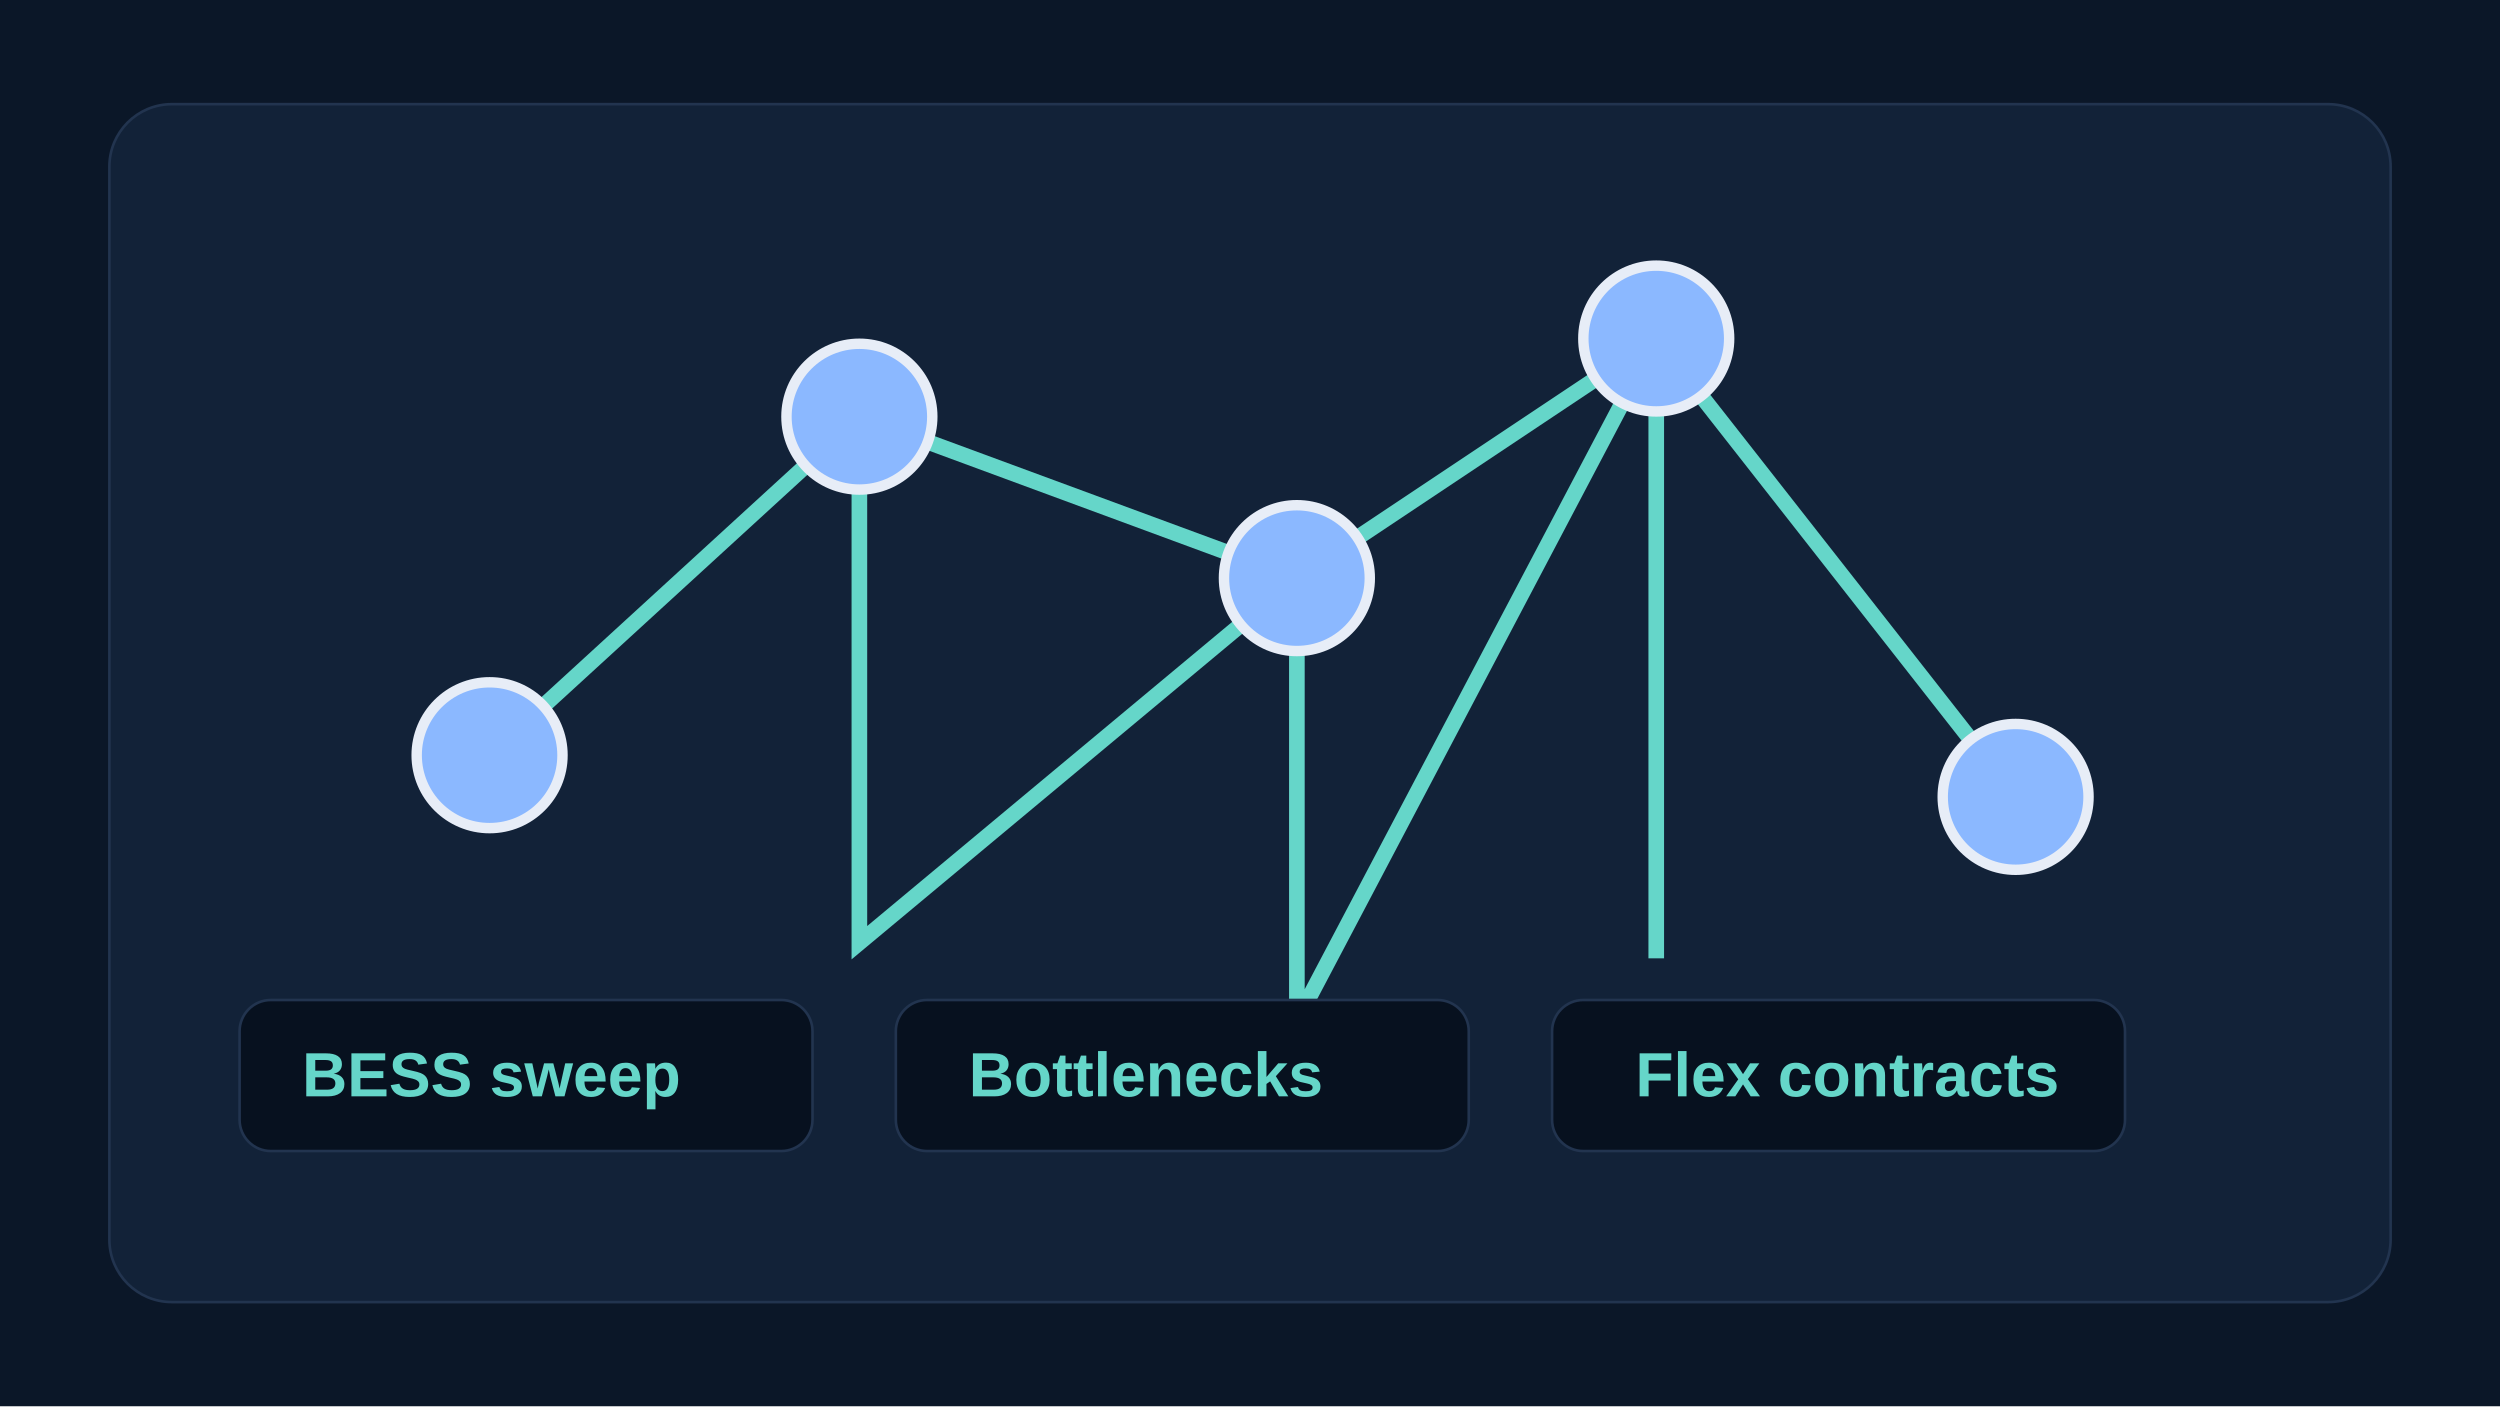
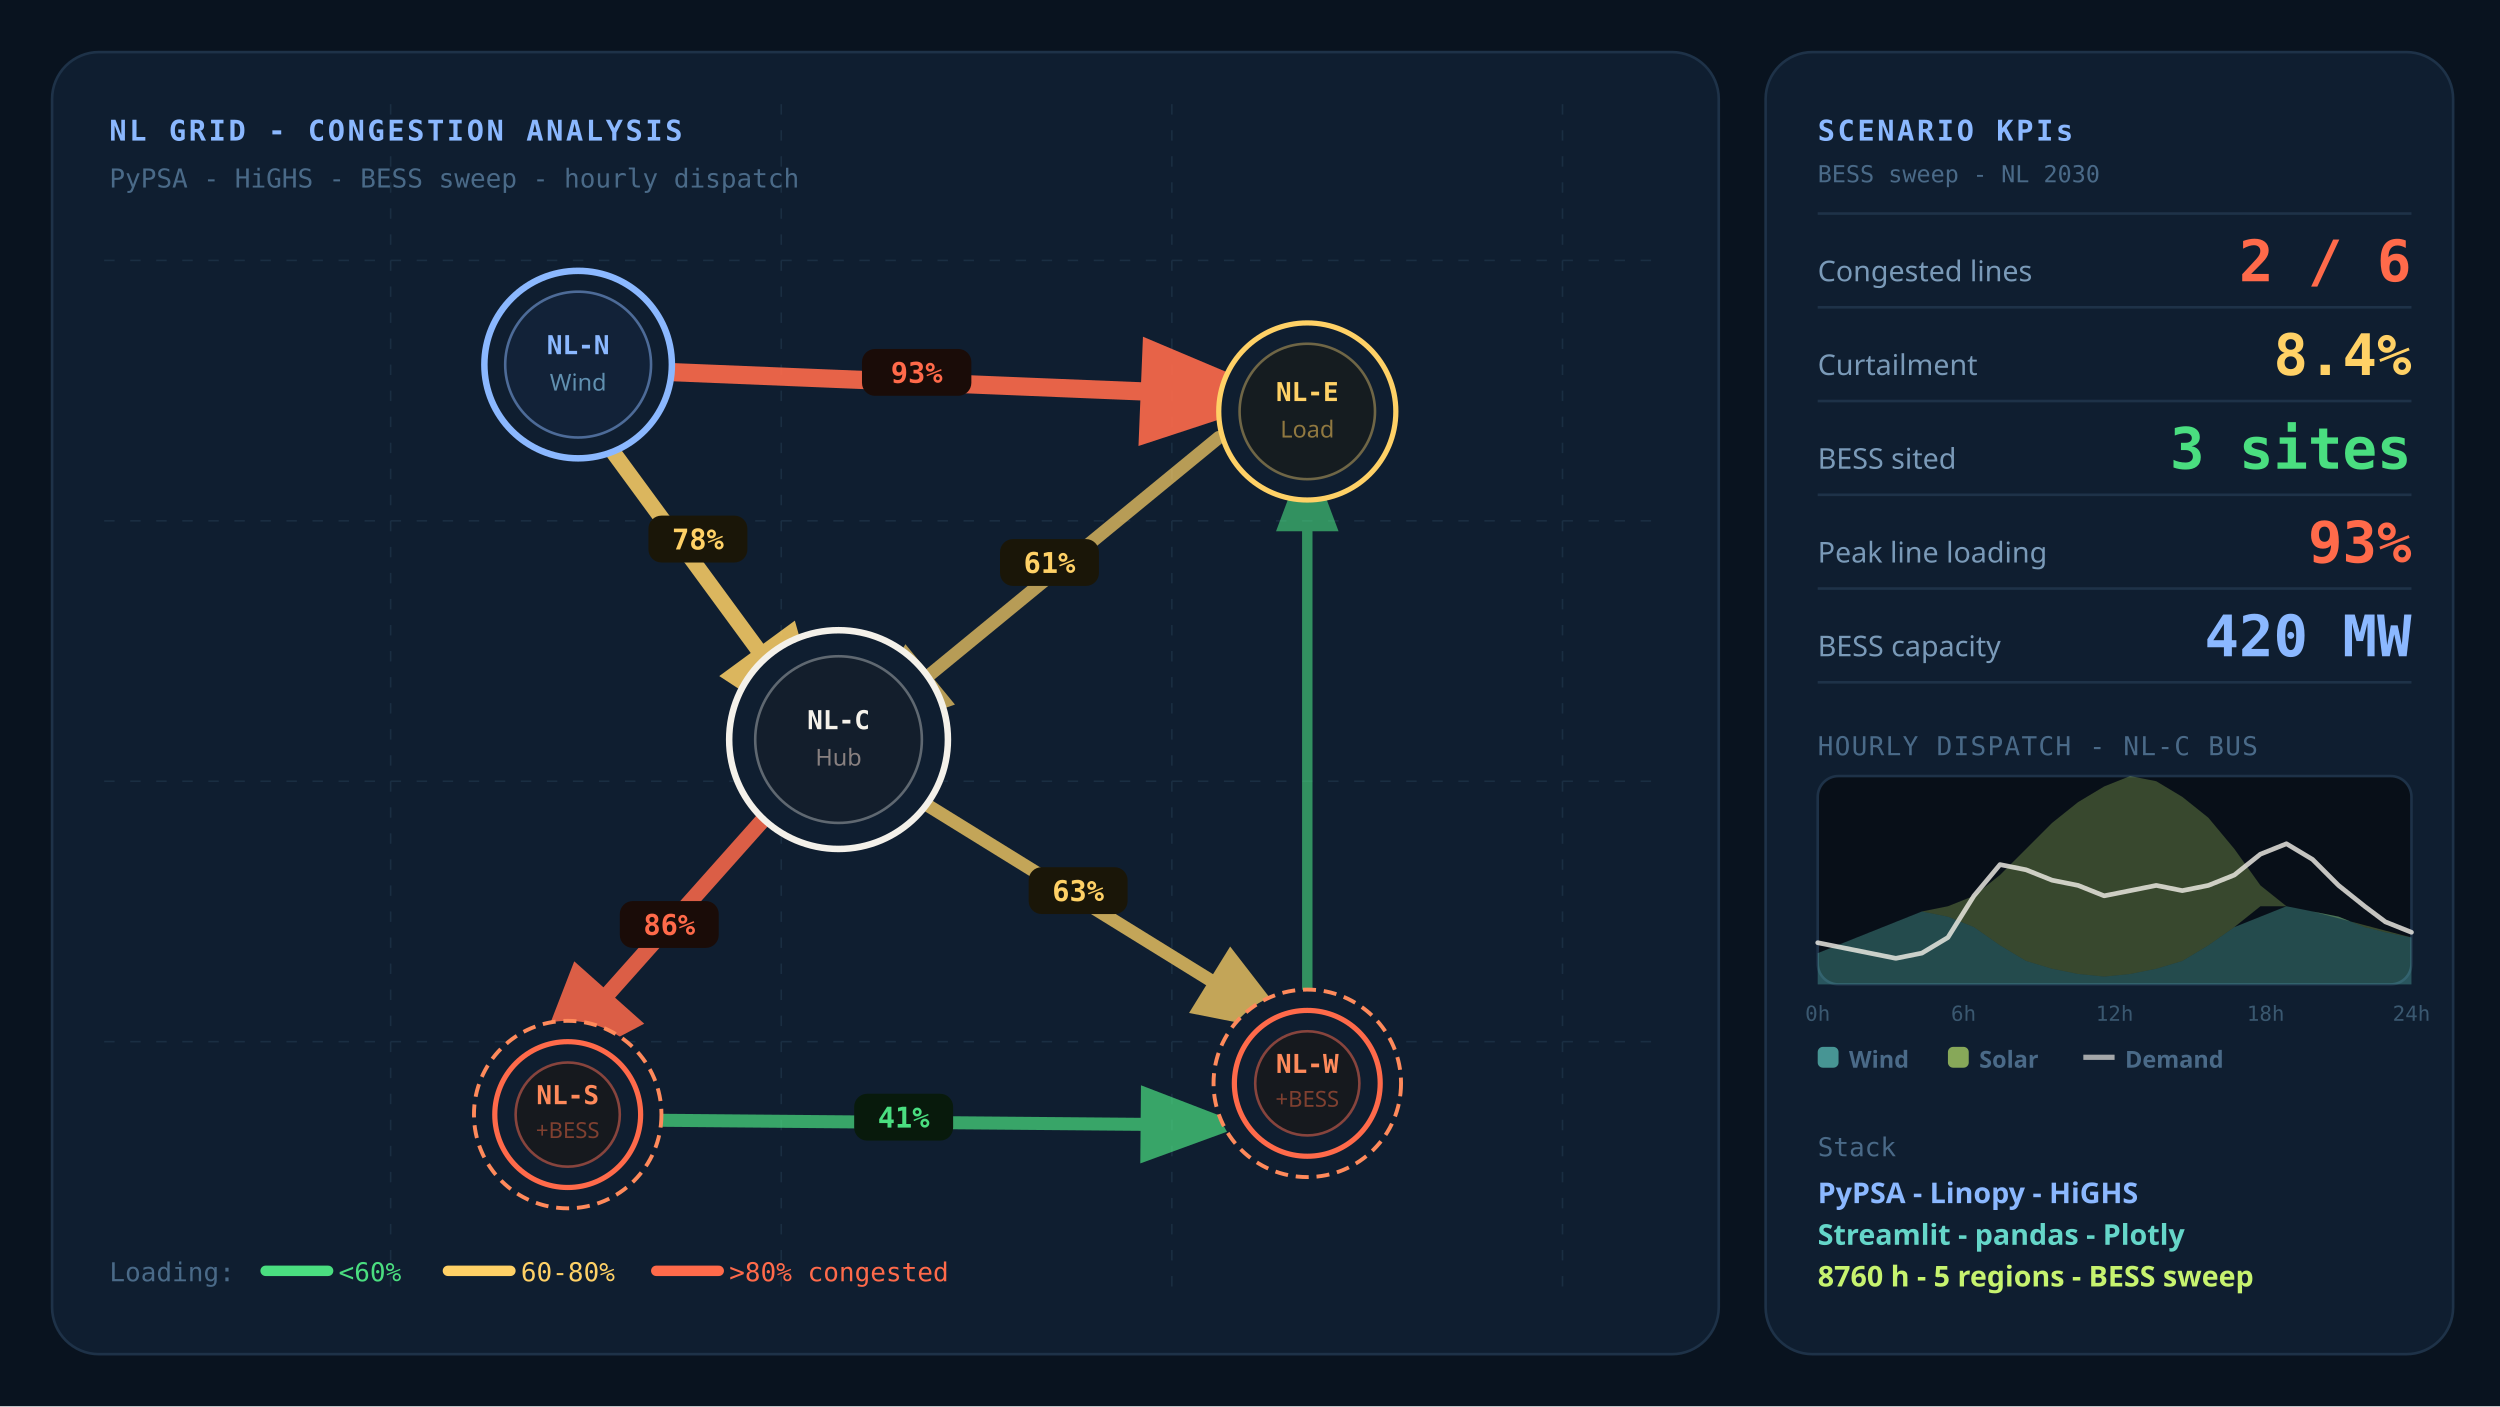
- <svg xmlns="http://www.w3.org/2000/svg" viewBox="0 0 960 540" role="img" aria-label="PyPSA grid congestion dashboard concept">
-   <rect width="960" height="540" fill="#0b1728" />
-   <rect x="42" y="40" width="876" height="460" rx="24" fill="#122238" stroke="#22344f" />
-   <g stroke="#65d6c9" stroke-width="6" fill="none">
-     <path d="M188 290 330 160l168 62 138-92 138 176" />
-     <path d="M330 160v202l168-140v170l138-262v238" />
+ <svg xmlns="http://www.w3.org/2000/svg" viewBox="0 0 960 540" role="img" aria-label="PyPSA-NL grid congestion and BESS siting dashboard">
+   <defs>
+     <marker id="arr-red" markerWidth="8" markerHeight="8" refX="6" refY="3" orient="auto">
+       <path d="M0,0 L0,6 L8,3 Z" fill="#ff6a4a" />
+     </marker>
+     <marker id="arr-yel" markerWidth="8" markerHeight="8" refX="6" refY="3" orient="auto">
+       <path d="M0,0 L0,6 L8,3 Z" fill="#ffd166" />
+     </marker>
+     <marker id="arr-grn" markerWidth="8" markerHeight="8" refX="6" refY="3" orient="auto">
+       <path d="M0,0 L0,6 L8,3 Z" fill="#4ade80" />
+     </marker>
+     <filter id="glow" x="-20%" y="-20%" width="140%" height="140%">
+       <feGaussianBlur stdDeviation="3" result="blur" />
+       <feMerge>
+         <feMergeNode in="blur" />
+         <feMergeNode in="SourceGraphic" />
+       </feMerge>
+     </filter>
+   </defs>
+   <rect width="960" height="540" fill="#09131f" />
+   <rect x="20" y="20" width="640" height="500" rx="18" fill="#0f1e30" stroke="#1e3248" stroke-width="1" />
+   <rect x="678" y="20" width="264" height="500" rx="18" fill="#0f1e30" stroke="#1e3248" stroke-width="1" />
+   <g stroke="#1a2e42" stroke-width="0.6" stroke-dasharray="4 6">
+     <line x1="40" y1="100" x2="640" y2="100" />
+     <line x1="40" y1="200" x2="640" y2="200" />
+     <line x1="40" y1="300" x2="640" y2="300" />
+     <line x1="40" y1="400" x2="640" y2="400" />
+     <line x1="150" y1="40" x2="150" y2="500" />
+     <line x1="300" y1="40" x2="300" y2="500" />
+     <line x1="450" y1="40" x2="450" y2="500" />
+     <line x1="600" y1="40" x2="600" y2="500" />
  </g>
-   <g fill="#8bb8ff" stroke="#e7edf7" stroke-width="4">
-     <circle cx="188" cy="290" r="28" />
-     <circle cx="330" cy="160" r="28" />
-     <circle cx="498" cy="222" r="28" />
-     <circle cx="636" cy="130" r="28" />
-     <circle cx="774" cy="306" r="28" />
+   <text x="42" y="54" fill="#8bb8ff" font-family="ui-monospace,monospace" font-size="11" font-weight="700" letter-spacing="1">NL GRID - CONGESTION ANALYSIS</text>
+   <text x="42" y="72" fill="#4a6a88" font-family="ui-monospace,monospace" font-size="10">PyPSA - HiGHS - BESS sweep - hourly dispatch</text>
+   <line x1="236" y1="142" x2="480" y2="152" stroke="#ff6a4a" stroke-width="7" stroke-linecap="round" marker-end="url(#arr-red)" opacity="0.9" />
+   <line x1="224" y1="158" x2="312" y2="278" stroke="#ffd166" stroke-width="6" stroke-linecap="round" marker-end="url(#arr-yel)" opacity="0.85" />
+   <line x1="468" y1="168" x2="334" y2="278" stroke="#ffd166" stroke-width="5" stroke-linecap="round" marker-end="url(#arr-yel)" opacity="0.7" />
+   <line x1="308" y1="298" x2="210" y2="408" stroke="#ff6a4a" stroke-width="6" stroke-linecap="round" marker-end="url(#arr-red)" opacity="0.85" />
+   <line x1="338" y1="298" x2="490" y2="392" stroke="#ffd166" stroke-width="5" stroke-linecap="round" marker-end="url(#arr-yel)" opacity="0.75" />
+   <line x1="232" y1="430" x2="468" y2="432" stroke="#4ade80" stroke-width="5" stroke-linecap="round" marker-end="url(#arr-grn)" opacity="0.7" />
+   <line x1="502" y1="402" x2="502" y2="180" stroke="#4ade80" stroke-width="4" stroke-linecap="round" marker-end="url(#arr-grn)" opacity="0.6" />
+   <g font-family="ui-monospace,monospace" font-size="11" font-weight="700">
+     <rect x="331" y="134" width="42" height="18" rx="5" fill="#1a0c08" />
+     <text x="352" y="147" fill="#ff6a4a" text-anchor="middle">93%</text>
+     <rect x="249" y="198" width="38" height="18" rx="5" fill="#1a1608" />
+     <text x="268" y="211" fill="#ffd166" text-anchor="middle">78%</text>
+     <rect x="238" y="346" width="38" height="18" rx="5" fill="#1a0c08" />
+     <text x="257" y="359" fill="#ff6a4a" text-anchor="middle">86%</text>
+     <rect x="384" y="207" width="38" height="18" rx="5" fill="#1a1608" />
+     <text x="403" y="220" fill="#ffd166" text-anchor="middle">61%</text>
+     <rect x="395" y="333" width="38" height="18" rx="5" fill="#1a1608" />
+     <text x="414" y="346" fill="#ffd166" text-anchor="middle">63%</text>
+     <rect x="328" y="420" width="38" height="18" rx="5" fill="#081a0c" />
+     <text x="347" y="433" fill="#4ade80" text-anchor="middle">41%</text>
  </g>
-   <rect x="92" y="384" width="220" height="58" rx="12" fill="#07111f" stroke="#22344f" />
-   <rect x="344" y="384" width="220" height="58" rx="12" fill="#07111f" stroke="#22344f" />
-   <rect x="596" y="384" width="220" height="58" rx="12" fill="#07111f" stroke="#22344f" />
-   <text x="116" y="421" fill="#65d6c9" font-family="Arial, sans-serif" font-size="24" font-weight="700">BESS sweep</text>
-   <text x="372" y="421" fill="#65d6c9" font-family="Arial, sans-serif" font-size="24" font-weight="700">Bottlenecks</text>
-   <text x="628" y="421" fill="#65d6c9" font-family="Arial, sans-serif" font-size="24" font-weight="700">Flex contracts</text>
+   <circle cx="222" cy="140" r="36" fill="#0f1e30" stroke="#8bb8ff" stroke-width="2.5" />
+   <circle cx="222" cy="140" r="28" fill="#152640" stroke="#8bb8ff" stroke-width="1" opacity="0.5" />
+   <text x="222" y="136" fill="#8bb8ff" font-family="ui-monospace,monospace" font-size="10" font-weight="700" text-anchor="middle">NL-N</text>
+   <text x="222" y="150" fill="#6090b0" font-family="system-ui,sans-serif" font-size="9" text-anchor="middle">Wind</text>
+   <circle cx="502" cy="158" r="34" fill="#0f1e30" stroke="#ffd166" stroke-width="2" />
+   <circle cx="502" cy="158" r="26" fill="#1e1a08" stroke="#ffd166" stroke-width="1" opacity="0.4" />
+   <text x="502" y="154" fill="#ffd166" font-family="ui-monospace,monospace" font-size="10" font-weight="700" text-anchor="middle">NL-E</text>
+   <text x="502" y="168" fill="#907840" font-family="system-ui,sans-serif" font-size="9" text-anchor="middle">Load</text>
+   <circle cx="322" cy="284" r="42" fill="#0f1e30" stroke="#f4f1ea" stroke-width="2.5" />
+   <circle cx="322" cy="284" r="32" fill="#1a1e26" stroke="#f4f1ea" stroke-width="1" opacity="0.35" />
+   <text x="322" y="280" fill="#f4f1ea" font-family="ui-monospace,monospace" font-size="10" font-weight="700" text-anchor="middle">NL-C</text>
+   <text x="322" y="294" fill="#888080" font-family="system-ui,sans-serif" font-size="9" text-anchor="middle">Hub</text>
+   <circle cx="218" cy="428" r="36" fill="#0f1e30" stroke="#ff8a5b" stroke-width="1.5" stroke-dasharray="5 3" />
+   <circle cx="218" cy="428" r="28" fill="#0f1e30" stroke="#ff6a4a" stroke-width="2" />
+   <circle cx="218" cy="428" r="20" fill="#1e130c" stroke="#ff6a4a" stroke-width="1" opacity="0.5" />
+   <text x="218" y="424" fill="#ff8a5b" font-family="ui-monospace,monospace" font-size="10" font-weight="700" text-anchor="middle">NL-S</text>
+   <text x="218" y="437" fill="#804030" font-family="system-ui,sans-serif" font-size="8.5" text-anchor="middle">+BESS</text>
+   <circle cx="502" cy="416" r="36" fill="#0f1e30" stroke="#ff8a5b" stroke-width="1.5" stroke-dasharray="5 3" />
+   <circle cx="502" cy="416" r="28" fill="#0f1e30" stroke="#ff6a4a" stroke-width="2" />
+   <circle cx="502" cy="416" r="20" fill="#1e130c" stroke="#ff6a4a" stroke-width="1" opacity="0.5" />
+   <text x="502" y="412" fill="#ff8a5b" font-family="ui-monospace,monospace" font-size="10" font-weight="700" text-anchor="middle">NL-W</text>
+   <text x="502" y="425" fill="#804030" font-family="system-ui,sans-serif" font-size="8.5" text-anchor="middle">+BESS</text>
+   <text x="42" y="492" fill="#4a6a88" font-family="ui-monospace,monospace" font-size="10">Loading:</text>
+   <line x1="102" y1="488" x2="126" y2="488" stroke="#4ade80" stroke-width="4" stroke-linecap="round" />
+   <text x="130" y="492" fill="#4ade80" font-family="ui-monospace,monospace" font-size="10">&lt;60%</text>
+   <line x1="172" y1="488" x2="196" y2="488" stroke="#ffd166" stroke-width="4" stroke-linecap="round" />
+   <text x="200" y="492" fill="#ffd166" font-family="ui-monospace,monospace" font-size="10">60-80%</text>
+   <line x1="252" y1="488" x2="276" y2="488" stroke="#ff6a4a" stroke-width="4" stroke-linecap="round" />
+   <text x="280" y="492" fill="#ff6a4a" font-family="ui-monospace,monospace" font-size="10">&gt;80% congested</text>
+   <text x="698" y="54" fill="#8bb8ff" font-family="ui-monospace,monospace" font-size="11" font-weight="700" letter-spacing="1">SCENARIO KPIs</text>
+   <text x="698" y="70" fill="#4a6a88" font-family="ui-monospace,monospace" font-size="9">BESS sweep - NL 2030</text>
+   <line x1="698" y1="82" x2="926" y2="82" stroke="#1e3248" stroke-width="1" />
+   <text x="698" y="108" fill="#7a9ab8" font-family="system-ui,sans-serif" font-size="11">Congested lines</text>
+   <text x="926" y="108" fill="#ff6a4a" font-family="ui-monospace,monospace" font-size="22" font-weight="700" text-anchor="end">2 / 6</text>
+   <line x1="698" y1="118" x2="926" y2="118" stroke="#1e3248" stroke-width="1" />
+   <text x="698" y="144" fill="#7a9ab8" font-family="system-ui,sans-serif" font-size="11">Curtailment</text>
+   <text x="926" y="144" fill="#ffd166" font-family="ui-monospace,monospace" font-size="22" font-weight="700" text-anchor="end">8.4%</text>
+   <line x1="698" y1="154" x2="926" y2="154" stroke="#1e3248" stroke-width="1" />
+   <text x="698" y="180" fill="#7a9ab8" font-family="system-ui,sans-serif" font-size="11">BESS sited</text>
+   <text x="926" y="180" fill="#4ade80" font-family="ui-monospace,monospace" font-size="22" font-weight="700" text-anchor="end">3 sites</text>
+   <line x1="698" y1="190" x2="926" y2="190" stroke="#1e3248" stroke-width="1" />
+   <text x="698" y="216" fill="#7a9ab8" font-family="system-ui,sans-serif" font-size="11">Peak line loading</text>
+   <text x="926" y="216" fill="#ff6a4a" font-family="ui-monospace,monospace" font-size="22" font-weight="700" text-anchor="end">93%</text>
+   <line x1="698" y1="226" x2="926" y2="226" stroke="#1e3248" stroke-width="1" />
+   <text x="698" y="252" fill="#7a9ab8" font-family="system-ui,sans-serif" font-size="11">BESS capacity</text>
+   <text x="926" y="252" fill="#8bb8ff" font-family="ui-monospace,monospace" font-size="22" font-weight="700" text-anchor="end">420 MW</text>
+   <line x1="698" y1="262" x2="926" y2="262" stroke="#1e3248" stroke-width="1" />
+   <text x="698" y="290" fill="#4a6a88" font-family="ui-monospace,monospace" font-size="10" letter-spacing="0.5">HOURLY DISPATCH - NL-C BUS</text>
+   <rect x="698" y="298" width="228" height="80" rx="8" fill="#080f18" stroke="#1e3248" stroke-width="1" />
+   <polyline points="698,366 708,362 718,358 728,354 738,350 748,352 758,356 768,363 778,369 788,372 798,374 808,375 818,374 828,372 838,369 848,363 858,356 868,352 878,348 888,350 898,352 908,356 916,358 926,360 926,378 698,378" fill="#65d6c9" opacity="0.3" clip-path="inset(0 0 0 0 round 8px)" />
+   <polyline points="698,366 708,362 718,358 728,354 738,350 748,348 758,344 768,336 778,326 788,316 798,308 808,302 818,298 828,300 838,306 848,314 858,326 868,340 878,348 888,350 898,352 908,356 916,358 926,360 888,350 878,348 868,348 858,356 848,363 838,369 828,372 818,374 808,375 798,374 788,372 778,369 768,363 758,356 748,352 738,350 728,354 718,358 708,362 698,366" fill="#c7f36f" opacity="0.25" clip-path="inset(0 0 0 0 round 8px)" />
+   <polyline points="698,362 708,364 718,366 728,368 738,366 748,360 758,344 768,332 778,334 788,338 798,340 808,344 818,342 828,340 838,342 848,340 858,336 868,328 878,324 888,330 898,340 908,348 916,354 926,358" fill="none" stroke="#f4f1ea" stroke-width="1.8" stroke-linejoin="round" stroke-linecap="round" opacity="0.8" clip-path="inset(0 0 0 0 round 8px)" />
+   <g fill="#3a5870" font-size="8" font-family="ui-monospace,monospace" text-anchor="middle">
+     <text x="698" y="392">0h</text>
+     <text x="754" y="392">6h</text>
+     <text x="812" y="392">12h</text>
+     <text x="870" y="392">18h</text>
+     <text x="926" y="392">24h</text>
+   </g>
+   <g font-size="9" font-family="system-ui,sans-serif" font-weight="600">
+     <rect x="698" y="402" width="8" height="8" rx="2" fill="#65d6c9" opacity="0.65" />
+     <text x="710" y="410" fill="#4a6a88">Wind</text>
+     <rect x="748" y="402" width="8" height="8" rx="2" fill="#c7f36f" opacity="0.65" />
+     <text x="760" y="410" fill="#4a6a88">Solar</text>
+     <line x1="800" y1="406" x2="812" y2="406" stroke="#f4f1ea" stroke-width="2" opacity="0.65" />
+     <text x="816" y="410" fill="#4a6a88">Demand</text>
+   </g>
+   <text x="698" y="444" fill="#4a6a88" font-family="ui-monospace,monospace" font-size="10">Stack</text>
+   <text x="698" y="462" fill="#8bb8ff" font-family="system-ui,sans-serif" font-size="11" font-weight="600">PyPSA - Linopy - HiGHS</text>
+   <text x="698" y="478" fill="#65d6c9" font-family="system-ui,sans-serif" font-size="11" font-weight="600">Streamlit - pandas - Plotly</text>
+   <text x="698" y="494" fill="#c7f36f" font-family="system-ui,sans-serif" font-size="11" font-weight="600">8760 h - 5 regions - BESS sweep</text>
</svg>
